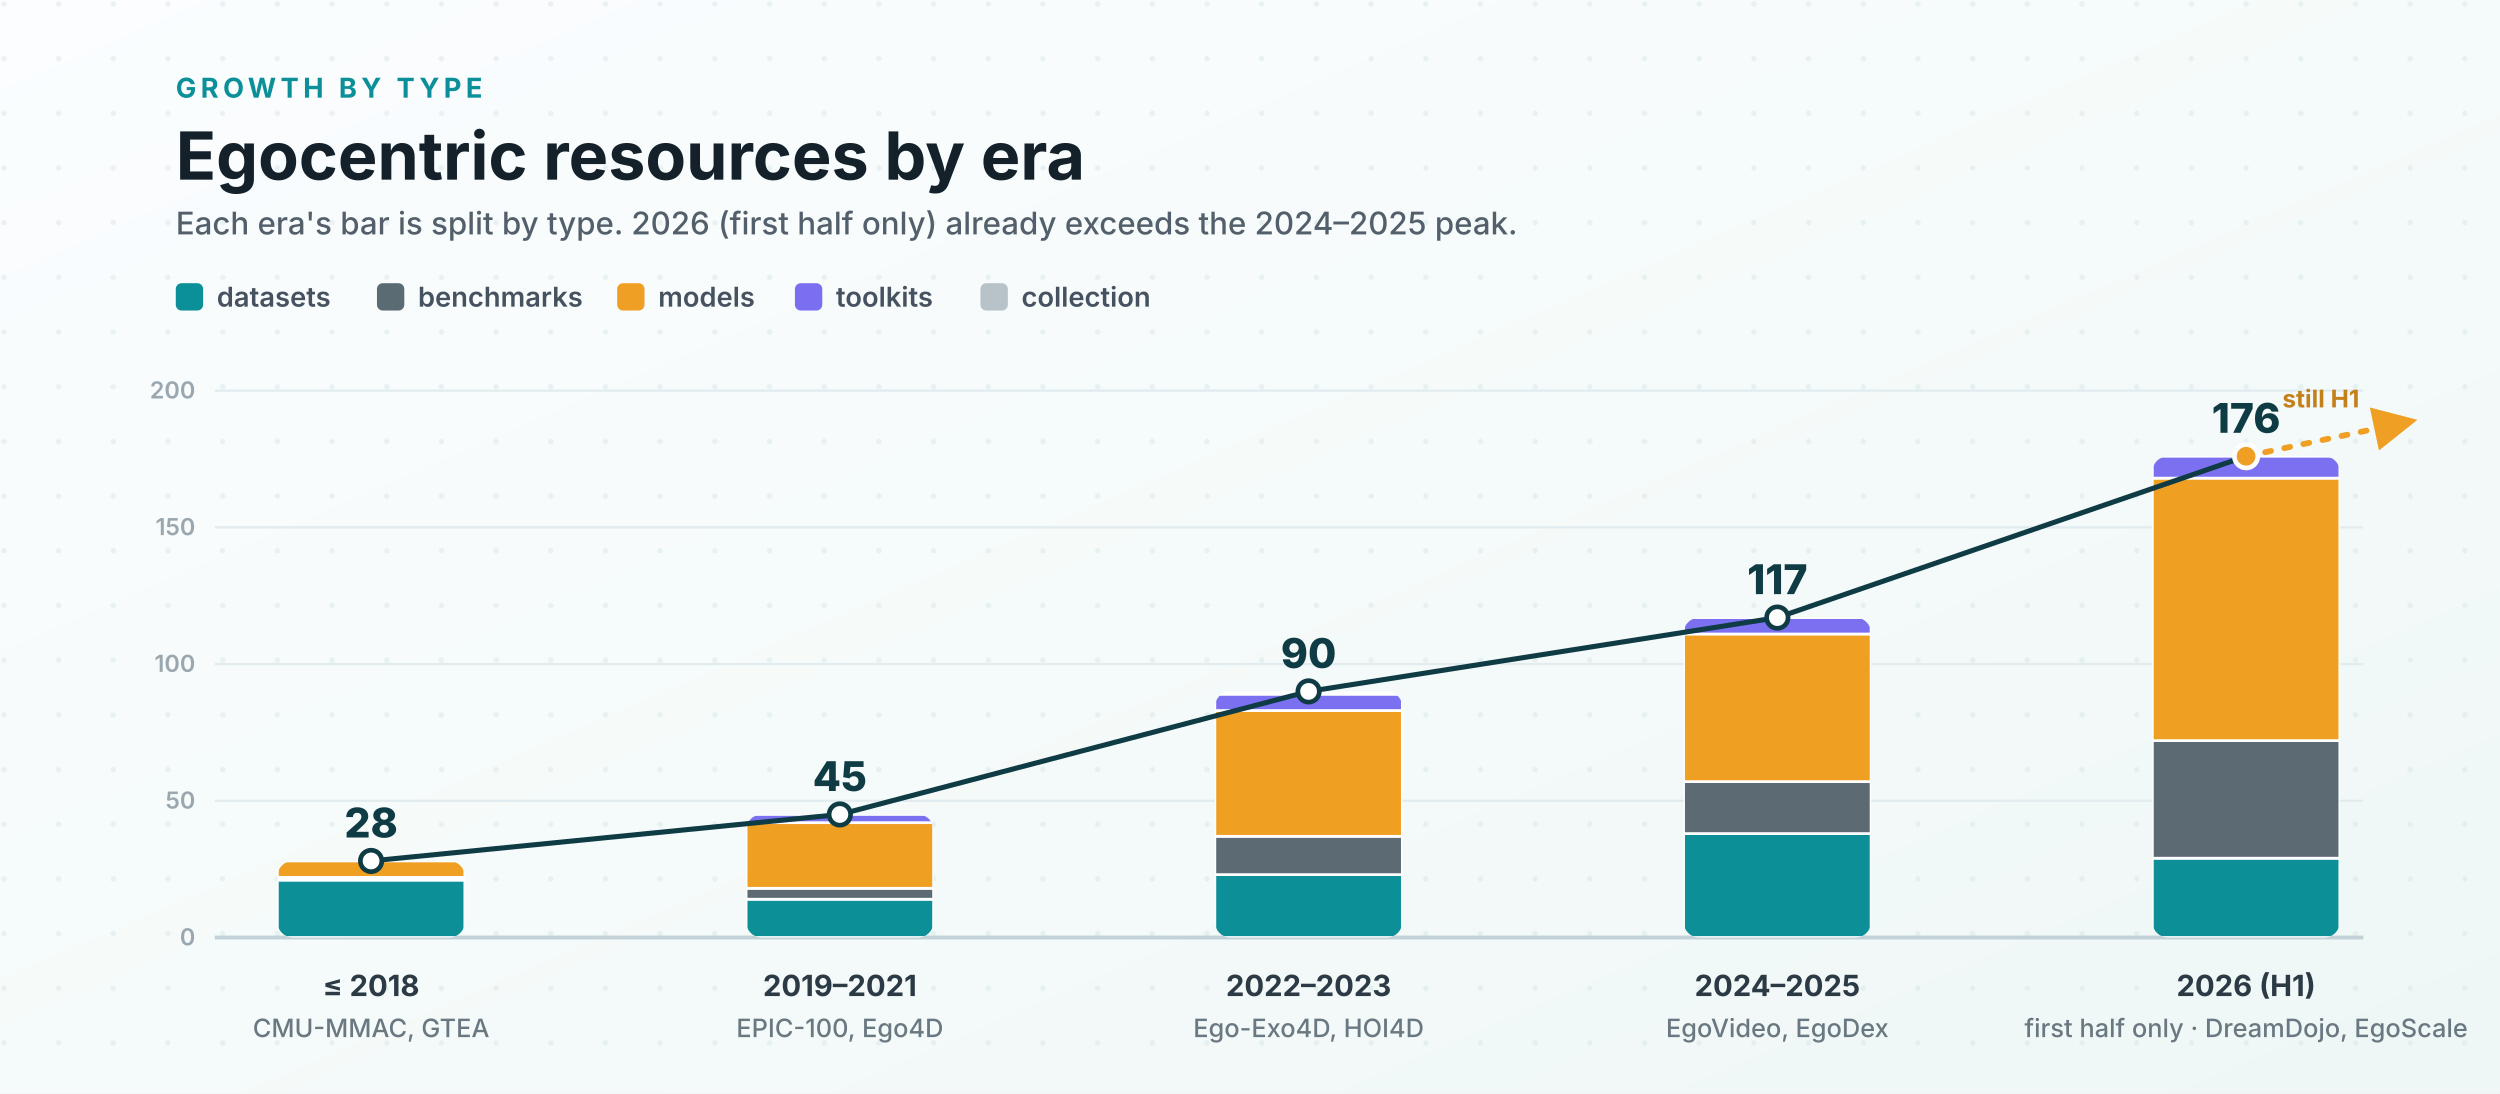
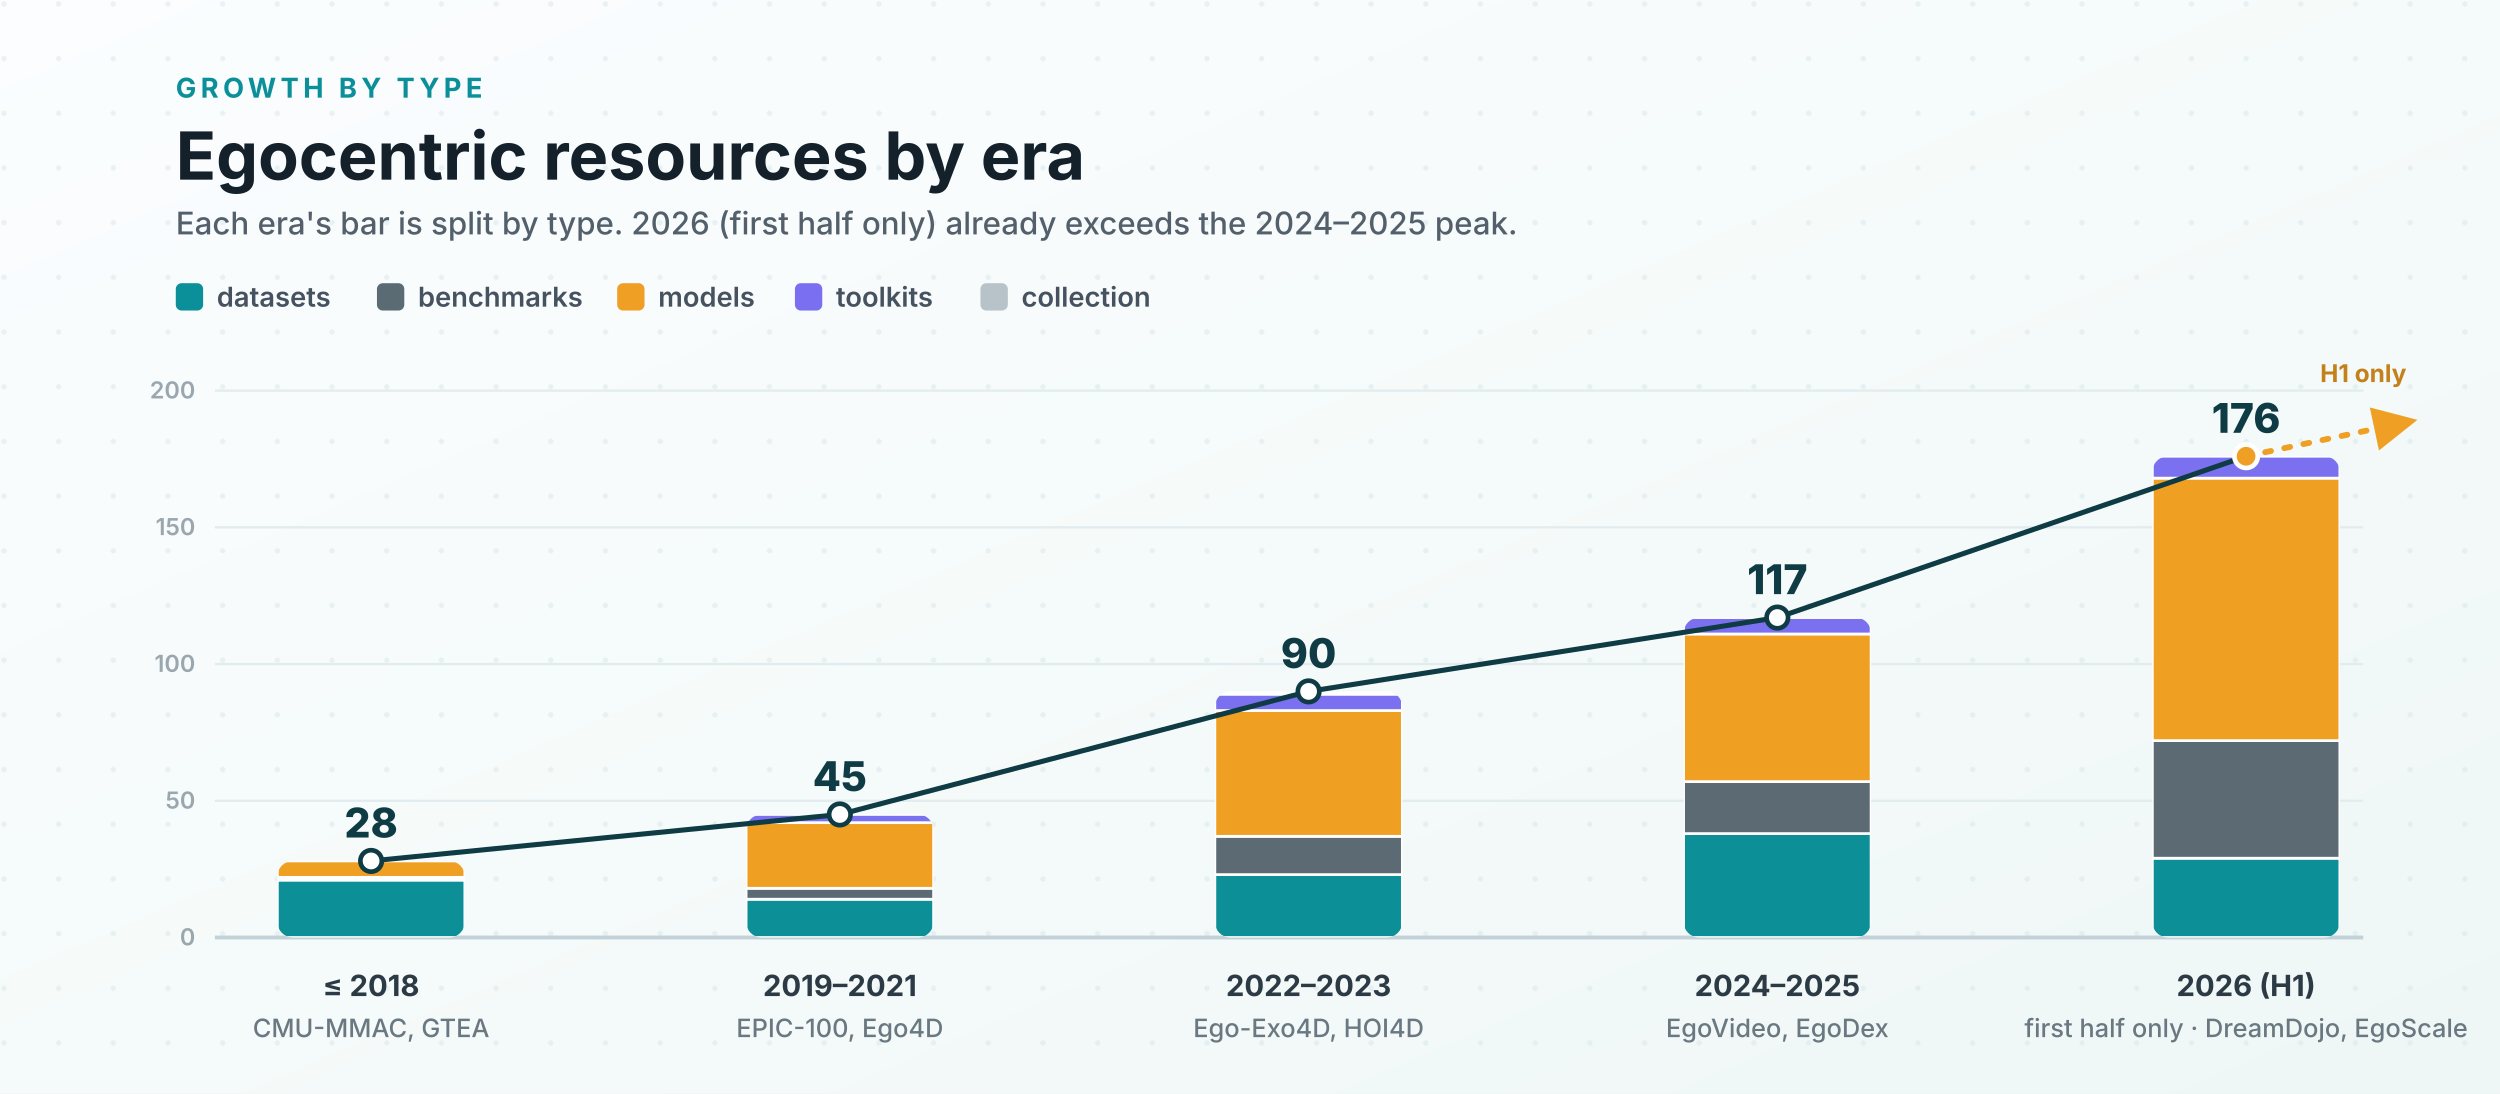
<svg xmlns="http://www.w3.org/2000/svg" viewBox="0 0 1280 560" role="img" aria-labelledby="title desc">
  <defs>
    <linearGradient id="bg" x1="0" x2="1" y1="0" y2="1">
      <stop offset="0" stop-color="#fbfdff" />
      <stop offset="0.6" stop-color="#f4faf9" />
      <stop offset="1" stop-color="#eef7f6" />
    </linearGradient>
    <pattern id="dots" width="28" height="28" patternUnits="userSpaceOnUse">
      <circle cx="2" cy="2" r="1.4" fill="#cfe0e4" opacity="0.4" />
    </pattern>
    <filter id="shadow" x="-14%" y="-14%" width="128%" height="140%">
      <feDropShadow dx="0" dy="6" stdDeviation="7" flood-color="#0f2a33" flood-opacity="0.12" />
    </filter>
    <marker id="up" viewBox="0 0 10 10" refX="6.5" refY="5" markerWidth="7.5" markerHeight="7.5" orient="auto-start-reverse">
      <path d="M0 0 L10 5 L0 10 z" fill="#ef9f24" />
    </marker>
    <clipPath id="c1">
      <rect x="142" y="440.8" width="96" height="39.2" rx="8" />
    </clipPath>
    <clipPath id="c2">
      <rect x="382" y="417" width="96" height="63" rx="8" />
    </clipPath>
    <clipPath id="c3">
      <rect x="622" y="354" width="96" height="126" rx="8" />
    </clipPath>
    <clipPath id="c4">
      <rect x="862" y="316.2" width="96" height="163.8" rx="8" />
    </clipPath>
    <clipPath id="c5">
      <rect x="1102" y="233.6" width="96" height="246.4" rx="8" />
    </clipPath>
    <style>
      .ink { fill: #14212b; }
      .kicker { font: 700 14px system-ui, -apple-system, "Segoe UI", sans-serif; fill: #0b8f98; letter-spacing: .16em; }
      .title { font: 700 34px system-ui, -apple-system, "Segoe UI", sans-serif; }
      .subtitle { font: 500 16px system-ui, -apple-system, "Segoe UI", sans-serif; fill: #53606b; }
      .count { font: 800 21px system-ui, -apple-system, "Segoe UI", sans-serif; fill: #0f3b45; }
      .era { font: 700 15px system-ui, -apple-system, "Segoe UI", sans-serif; fill: #2b3a44; }
      .anchor { font: 500 13px system-ui, -apple-system, "Segoe UI", sans-serif; fill: #6a7882; }
      .grid { stroke: #e2ecef; stroke-width: 1.2; }
      .gridlabel { font: 600 12px system-ui, -apple-system, "Segoe UI", sans-serif; fill: #9aa7af; }
      .axis { stroke: #c2d2d8; stroke-width: 2; }
      .trend { stroke: #0f3b45; stroke-width: 2.6; fill: none; stroke-linejoin: round; stroke-linecap: round; }
      .proj { stroke: #ef9f24; stroke-width: 3; fill: none; stroke-dasharray: 3 7; stroke-linecap: round; }
      .note { font: 700 12.5px system-ui, -apple-system, "Segoe UI", sans-serif; fill: #c4801a; }
      .seg { stroke: #ffffff; stroke-width: 1.4; }
      .lg { font: 600 14px system-ui, -apple-system, "Segoe UI", sans-serif; fill: #46525f; }
    </style>
  </defs>
  <rect width="1280" height="560" fill="url(#bg)" />
  <rect width="1280" height="560" fill="url(#dots)" />
  <text class="kicker" x="90" y="50">GROWTH BY TYPE</text>
  <text class="title ink" x="90" y="92">Egocentric resources by era</text>
  <text class="subtitle" x="90" y="120">Each era's bar is split by type. 2026 (first half only) already exceeds the 2024–2025 peak.</text>
  <g>
    <rect x="90" y="145" width="14" height="14" rx="3" fill="#0b8f98" />
    <text class="lg" x="111" y="157">datasets</text>
    <rect x="193" y="145" width="14" height="14" rx="3" fill="#5b6b73" />
    <text class="lg" x="214" y="157">benchmarks</text>
    <rect x="316" y="145" width="14" height="14" rx="3" fill="#ef9f24" />
    <text class="lg" x="337" y="157">models</text>
    <rect x="407" y="145" width="14" height="14" rx="3" fill="#7a6ff0" />
    <text class="lg" x="428" y="157">toolkits</text>
    <rect x="502" y="145" width="14" height="14" rx="3" fill="#b8c2c9" />
    <text class="lg" x="523" y="157">collection</text>
  </g>
  <line class="grid" x1="110" y1="410" x2="1210" y2="410" />
  <text class="gridlabel" x="100" y="414" text-anchor="end">50</text>
  <line class="grid" x1="110" y1="340" x2="1210" y2="340" />
  <text class="gridlabel" x="100" y="344" text-anchor="end">100</text>
  <line class="grid" x1="110" y1="270" x2="1210" y2="270" />
  <text class="gridlabel" x="100" y="274" text-anchor="end">150</text>
  <line class="grid" x1="110" y1="200" x2="1210" y2="200" />
  <text class="gridlabel" x="100" y="204" text-anchor="end">200</text>
  <text class="gridlabel" x="100" y="484" text-anchor="end">0</text>
  <line class="axis" x1="110" y1="480" x2="1210" y2="480" />
  <g clip-path="url(#c1)" filter="url(#shadow)">
    <rect class="seg" x="142" y="450.6" width="96" height="29.4" fill="#0b8f98" />
    <rect class="seg" x="142" y="449.2" width="96" height="1.4" fill="#5b6b73" />
    <rect class="seg" x="142" y="440.8" width="96" height="8.4" fill="#ef9f24" />
  </g>
  <g clip-path="url(#c2)" filter="url(#shadow)">
    <rect class="seg" x="382" y="460.4" width="96" height="19.6" fill="#0b8f98" />
    <rect class="seg" x="382" y="454.8" width="96" height="5.6" fill="#5b6b73" />
    <rect class="seg" x="382" y="421.2" width="96" height="33.6" fill="#ef9f24" />
    <rect class="seg" x="382" y="417" width="96" height="4.2" fill="#7a6ff0" />
  </g>
  <g clip-path="url(#c3)" filter="url(#shadow)">
    <rect class="seg" x="622" y="447.8" width="96" height="32.2" fill="#0b8f98" />
    <rect class="seg" x="622" y="428.2" width="96" height="19.6" fill="#5b6b73" />
    <rect class="seg" x="622" y="363.8" width="96" height="64.4" fill="#ef9f24" />
    <rect class="seg" x="622" y="355.4" width="96" height="8.4" fill="#7a6ff0" />
    <rect class="seg" x="622" y="354" width="96" height="1.4" fill="#b8c2c9" />
  </g>
  <g clip-path="url(#c4)" filter="url(#shadow)">
    <rect class="seg" x="862" y="426.8" width="96" height="53.2" fill="#0b8f98" />
    <rect class="seg" x="862" y="400.2" width="96" height="26.6" fill="#5b6b73" />
    <rect class="seg" x="862" y="324.6" width="96" height="75.6" fill="#ef9f24" />
    <rect class="seg" x="862" y="316.2" width="96" height="8.4" fill="#7a6ff0" />
  </g>
  <g clip-path="url(#c5)" filter="url(#shadow)">
    <rect class="seg" x="1102" y="439.4" width="96" height="40.6" fill="#0b8f98" />
    <rect class="seg" x="1102" y="379.2" width="96" height="60.2" fill="#5b6b73" />
    <rect class="seg" x="1102" y="244.8" width="96" height="134.4" fill="#ef9f24" />
    <rect class="seg" x="1102" y="233.6" width="96" height="11.2" fill="#7a6ff0" />
  </g>
  <polyline class="trend" points="190,440.8 430,417 670,354 910,316.2 1150,233.6" />
  <path class="proj" d="M1150 233.6 L1230 216.6" marker-end="url(#up)" />
-   <text class="note" x="1208" y="208.6" text-anchor="end">still H1</text>
+   <text class="note" x="1210" y="195.6" text-anchor="middle">H1 only</text>
  <g>
    <circle cx="190" cy="440.8" r="5.5" fill="#ffffff" stroke="#0f3b45" stroke-width="2.4" />
    <circle cx="430" cy="417" r="5.5" fill="#ffffff" stroke="#0f3b45" stroke-width="2.4" />
    <circle cx="670" cy="354" r="5.5" fill="#ffffff" stroke="#0f3b45" stroke-width="2.4" />
    <circle cx="910" cy="316.2" r="5.5" fill="#ffffff" stroke="#0f3b45" stroke-width="2.4" />
    <circle cx="1150" cy="233.6" r="6" fill="#ef9f24" stroke="#ffffff" stroke-width="2.4" />
  </g>
  <text class="count" x="190" y="428.8" text-anchor="middle">28</text>
  <text class="count" x="430" y="405" text-anchor="middle">45</text>
  <text class="count" x="670" y="342" text-anchor="middle">90</text>
  <text class="count" x="910" y="304.2" text-anchor="middle">117</text>
  <text class="count" x="1150" y="221.6" text-anchor="middle">176</text>
  <text class="era" x="190" y="510" text-anchor="middle">≤ 2018</text>
  <text class="anchor" x="190" y="531" text-anchor="middle">CMU-MMAC, GTEA</text>
  <text class="era" x="430" y="510" text-anchor="middle">2019–2021</text>
  <text class="anchor" x="430" y="531" text-anchor="middle">EPIC-100, Ego4D</text>
  <text class="era" x="670" y="510" text-anchor="middle">2022–2023</text>
  <text class="anchor" x="670" y="531" text-anchor="middle">Ego-Exo4D, HOI4D</text>
  <text class="era" x="910" y="510" text-anchor="middle">2024–2025</text>
  <text class="anchor" x="910" y="531" text-anchor="middle">EgoVideo, EgoDex</text>
  <text class="era" x="1150" y="510" text-anchor="middle">2026 (H1)</text>
  <text class="anchor" x="1150" y="531" text-anchor="middle">first half only · DreamDojo, EgoScale</text>
</svg>
